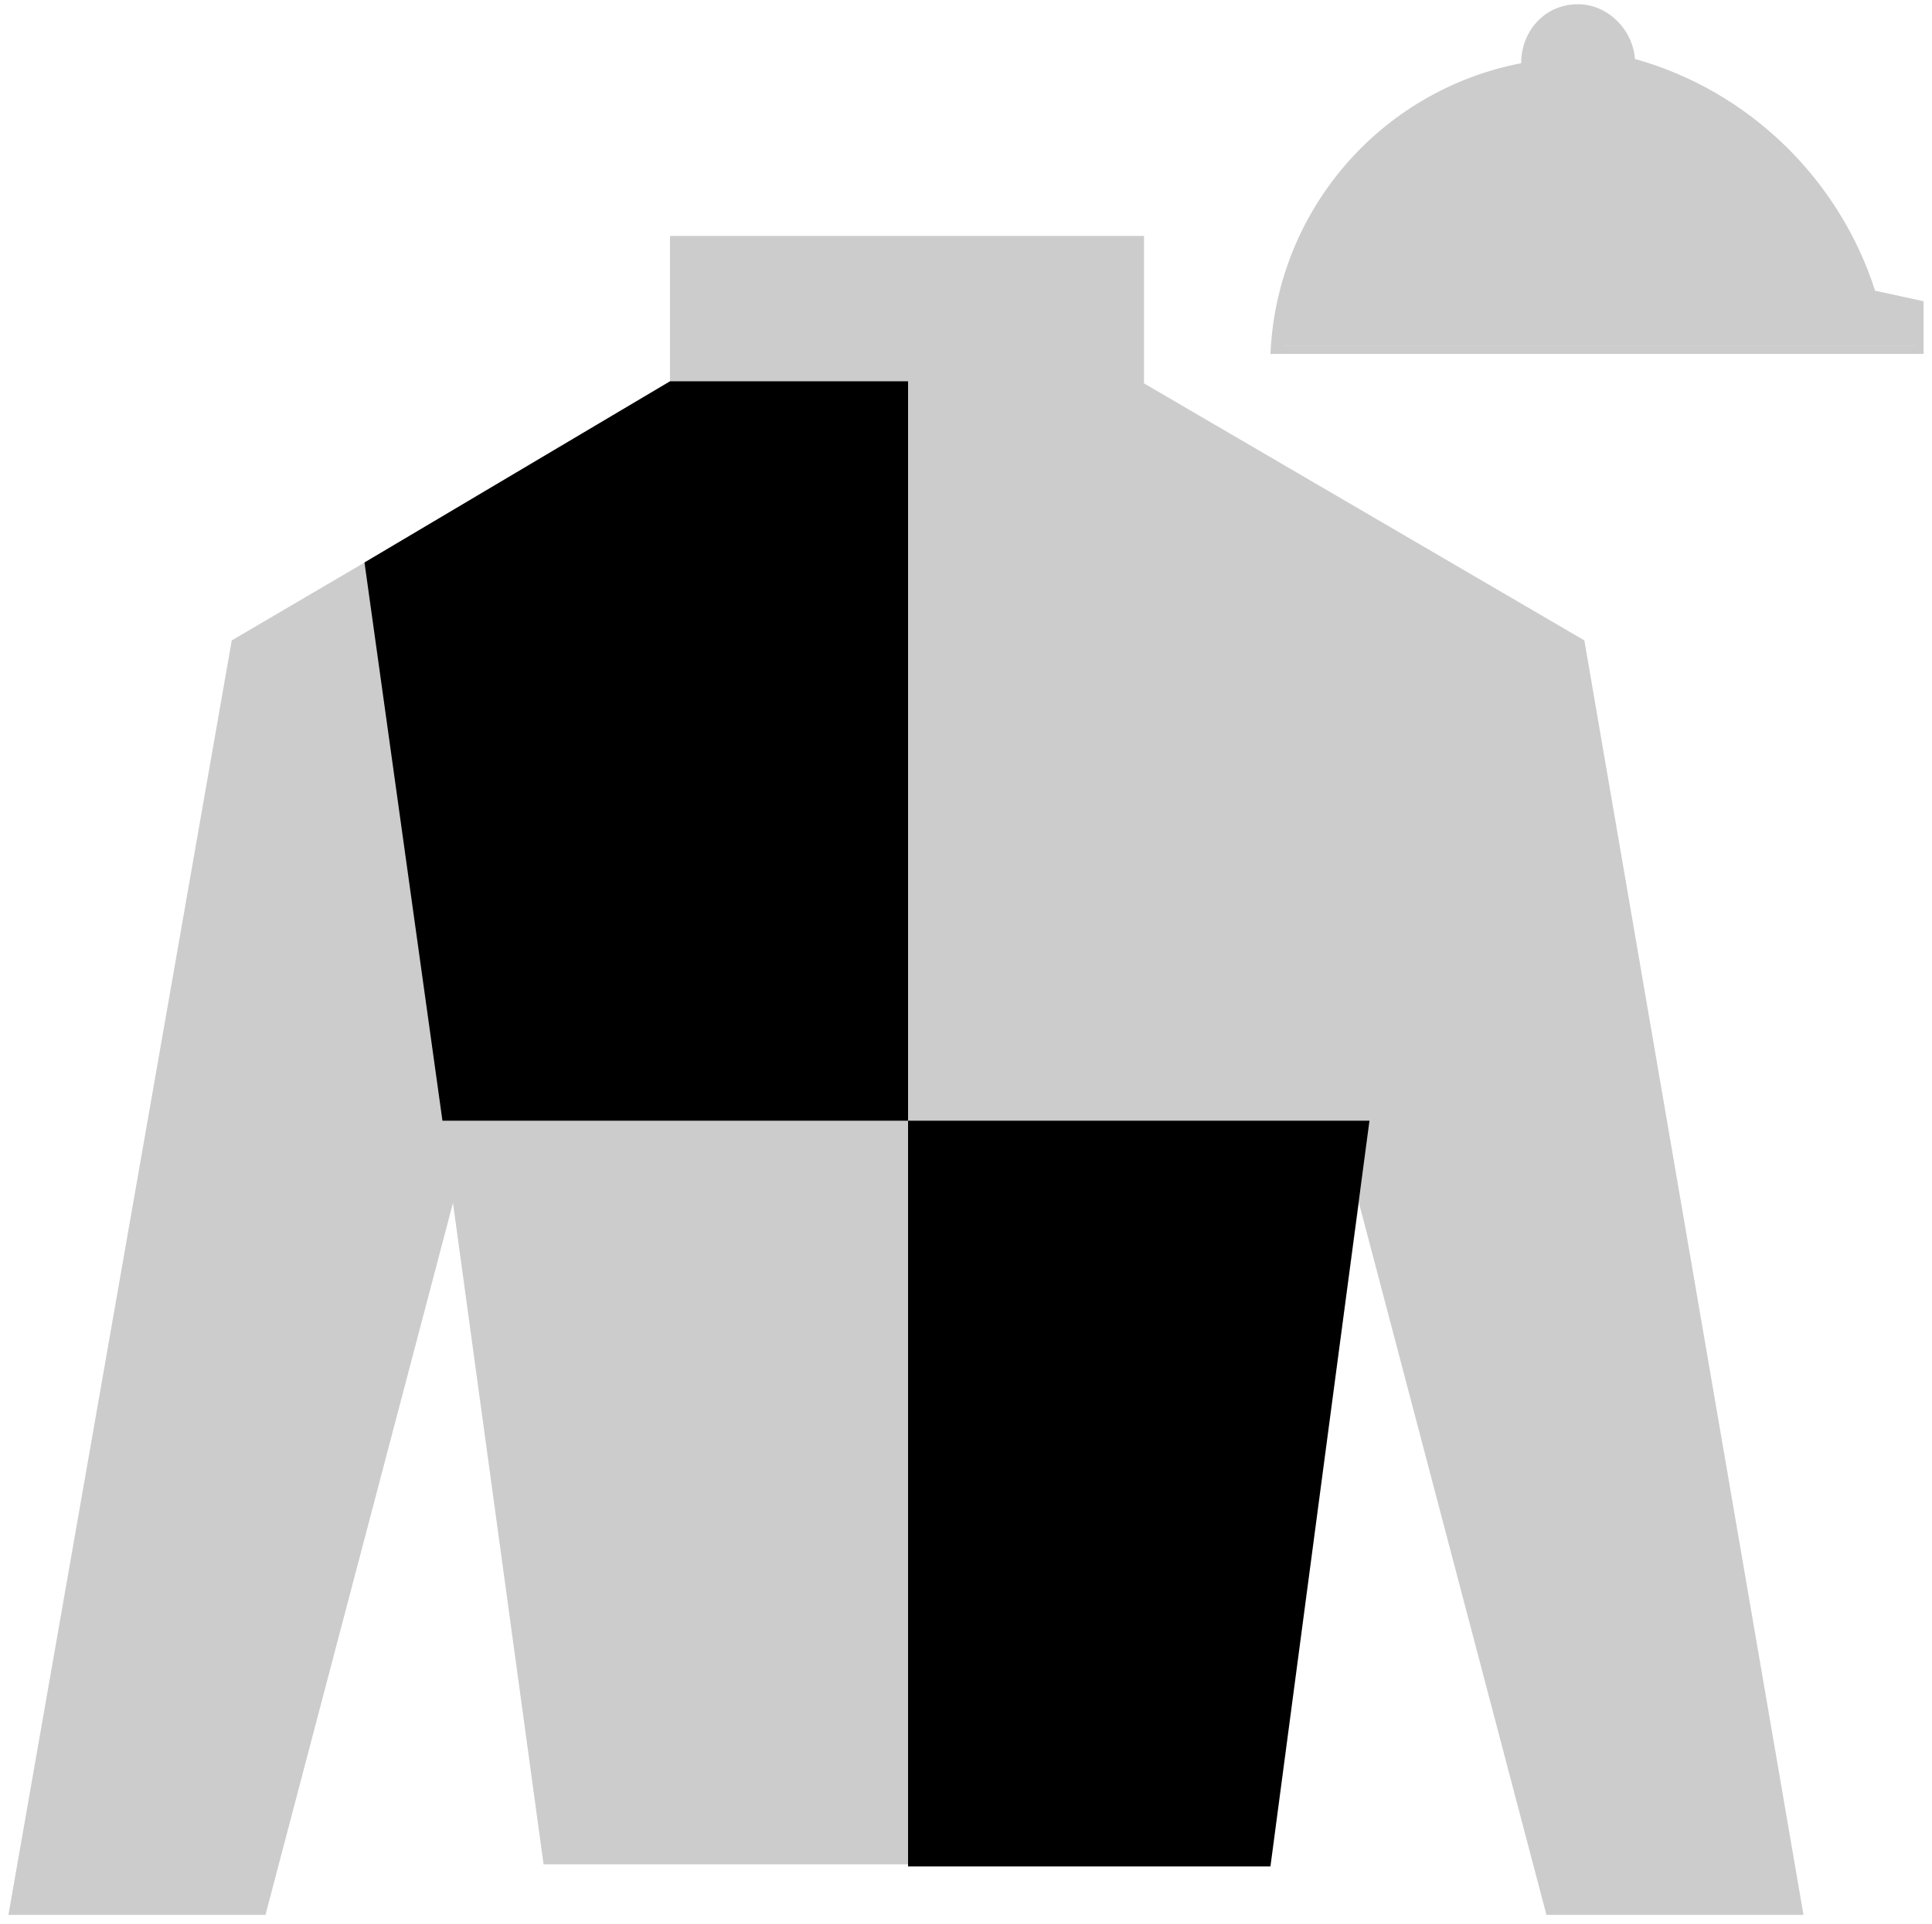
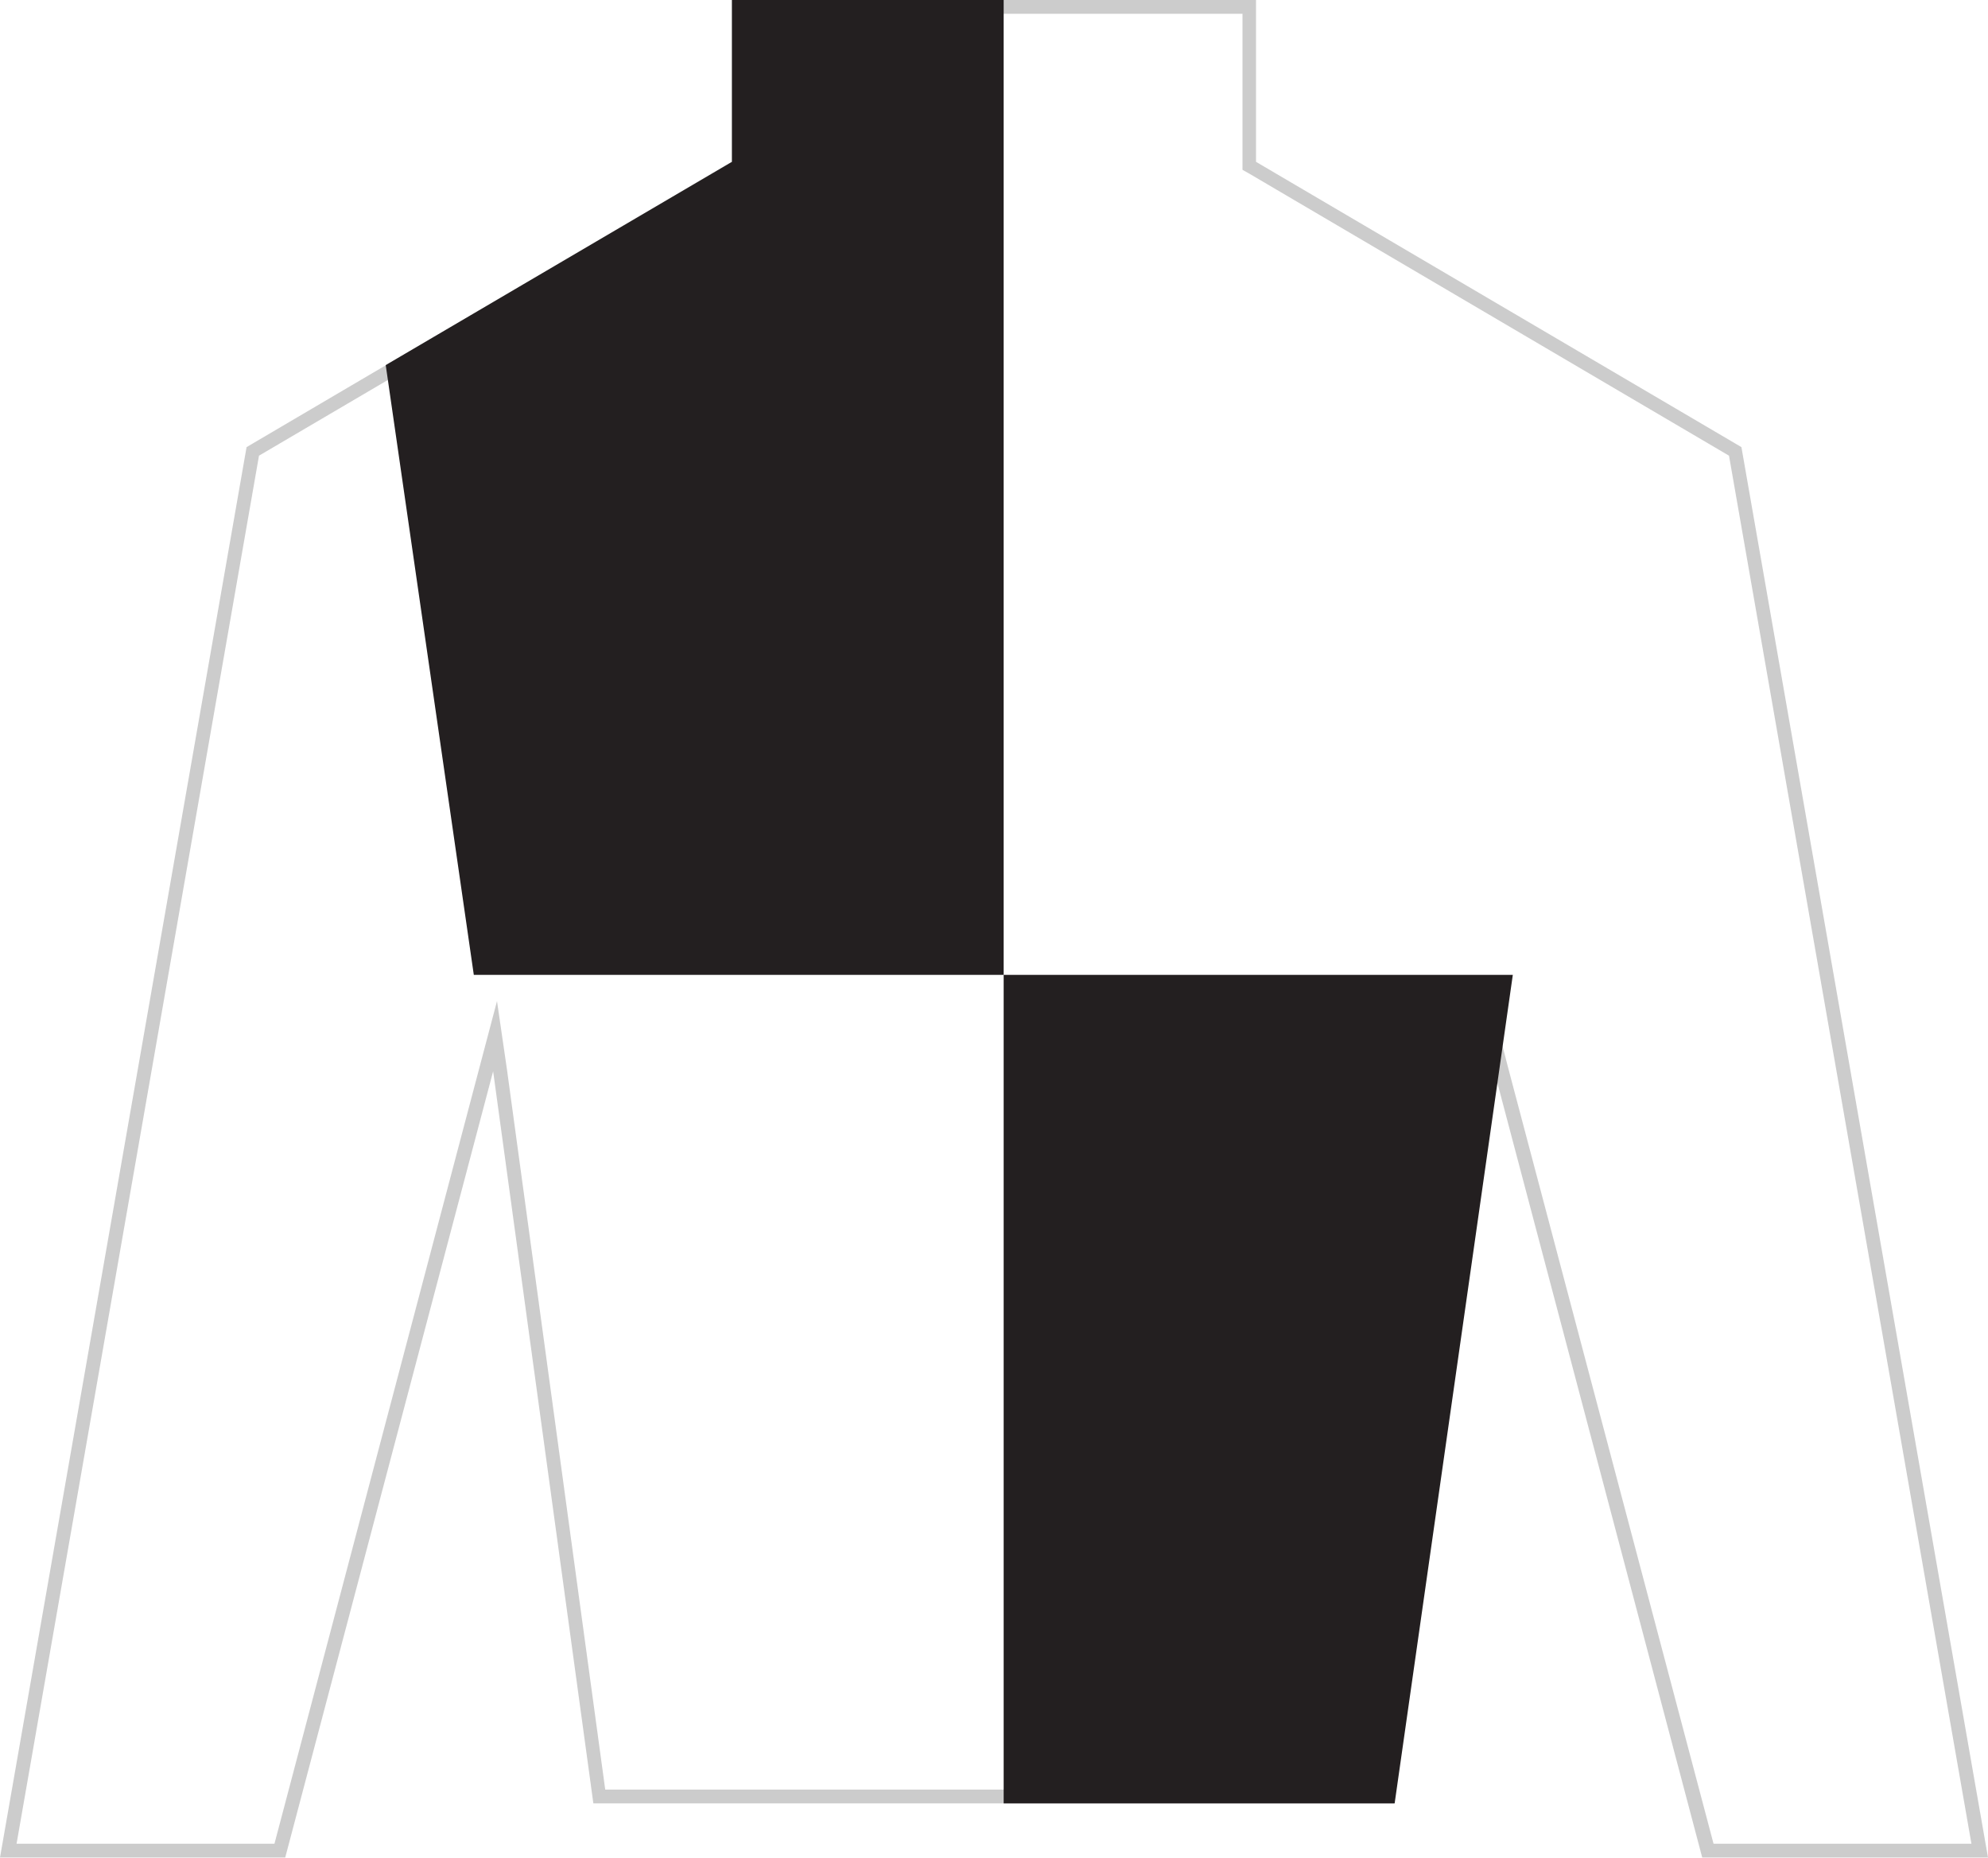
- <svg xmlns="http://www.w3.org/2000/svg" version="1.1" id="Layer_1" x="0px" y="0px" viewBox="0 0 91.7 91.3" style="enable-background:new 0 0 91.7 91.3;" xml:space="preserve">
-   <style type="text/css">
- 	.st0{fill:#CCCCCC;}
- </style>
+ <svg xmlns="http://www.w3.org/2000/svg" viewBox="0 0 72 67.26">
+   <defs>
+     <style>.cls-1{fill:#ccc;}.cls-2{fill:#231f20;}</style>
+   </defs>
  <g id="background">
-     <g>
-       <polygon class="st0" points="73.7,90.7 64.5,55.9 60.1,88.4 26.1,88.4 21.6,55.9 12.4,90.7 0.7,90.7 11.2,30.5 32.1,18.3     32.1,11.5 54.1,11.5 54.1,18.3 74.9,30.5 85.5,90.7   " />
-       <path class="st0" d="M53.8,11.7v6.5v0.3l0.2,0.1l20.7,12.1l10.4,59.7H73.9l-8.8-33.4l-0.6-2.4l-0.3,2.5l-4.2,31H26.3l-4.2-31    l-0.3-2.5l-0.6,2.4l-8.8,33.4H1l10.4-59.7l20.7-12.1l0.2-0.1v-0.3v-6.5H53.8 M54.3,11.2H31.8v7L11,30.4L0.4,90.9h12.2l8.9-33.8    l4.3,31.4h34.4l4.3-31.4l8.9,33.8h12.2L75.2,30.4L54.3,18.2V11.2L54.3,11.2z" />
-     </g>
-     <g>
-       <path class="st0" d="M60.6,16.6C61,10,65.8,4.5,72.2,3.2l0.2,0l0-0.2c0-0.7,0.2-1.3,0.7-1.8c0.4-0.5,1.1-0.7,1.7-0.8c0,0,0,0,0,0    c1.4,0,2.5,1,2.5,2.4l0,0.2l0.2,0c5.3,1.5,9.5,5.6,11.2,10.8l0,0.1l2.3,0.4v2.1H60.6z" />
-       <path class="st0" d="M74.9,0.7c1.2,0,2.2,0.9,2.2,2.1l0,0.4l0.4,0.1c5.3,1.5,9.4,5.5,11.1,10.7l0.1,0.3l0.3,0.1l1.9,0.4v1.6H60.9    C61.4,10,66,4.7,72.3,3.5l0.4-0.1l0-0.4c0-0.6,0.2-1.1,0.6-1.6C73.7,1,74.2,0.7,74.9,0.7L74.9,0.7 M74.9,0.2    C74.9,0.2,74.8,0.2,74.9,0.2c-1.6,0-2.7,1.3-2.7,2.8c-6.7,1.3-11.6,7-11.9,13.8h31v-2.5L89,13.8c-1.7-5.3-6-9.5-11.4-11    C77.5,1.4,76.3,0.2,74.9,0.2L74.9,0.2z" />
-     </g>
+     <path class="cls-1" d="M45,.5V6.15l.25.14L62.62,16.5,71.4,66.76H62.06L54.62,38.66,54,36.25l-.34,2.48L50.08,64.8H21.92L18.36,38.72,18,36.25l-.64,2.42L9.94,66.76H.6L9.38,16.5,26.76,6.29,27,6.15V.5H45m.5-.5h-19V5.86L8.93,16.19,0,67.26H10.33l7.53-28.47L21.49,65.3h29l3.63-26.51,7.53,28.47H72L63.07,16.19,45.49,5.86V0Z" />
  </g>
  <g id="pattern">
-     <polygon points="43.1,18.1 31.8,18.1 17.3,26.7 21,53.2 43.1,53.2  " />
-     <polygon points="43.1,88.6 60.3,88.6 65,53.2 43.1,53.2  " />
+     <polygon class="cls-2" points="36.35 65.3 50.51 65.3 54.79 35.3 36.35 35.3 36.35 65.3" />
+     <polygon class="cls-2" points="13.97 13.22 17.16 35.3 36.35 35.3 36.35 0 26.51 0 26.51 5.86 13.97 13.22" />
  </g>
</svg>
